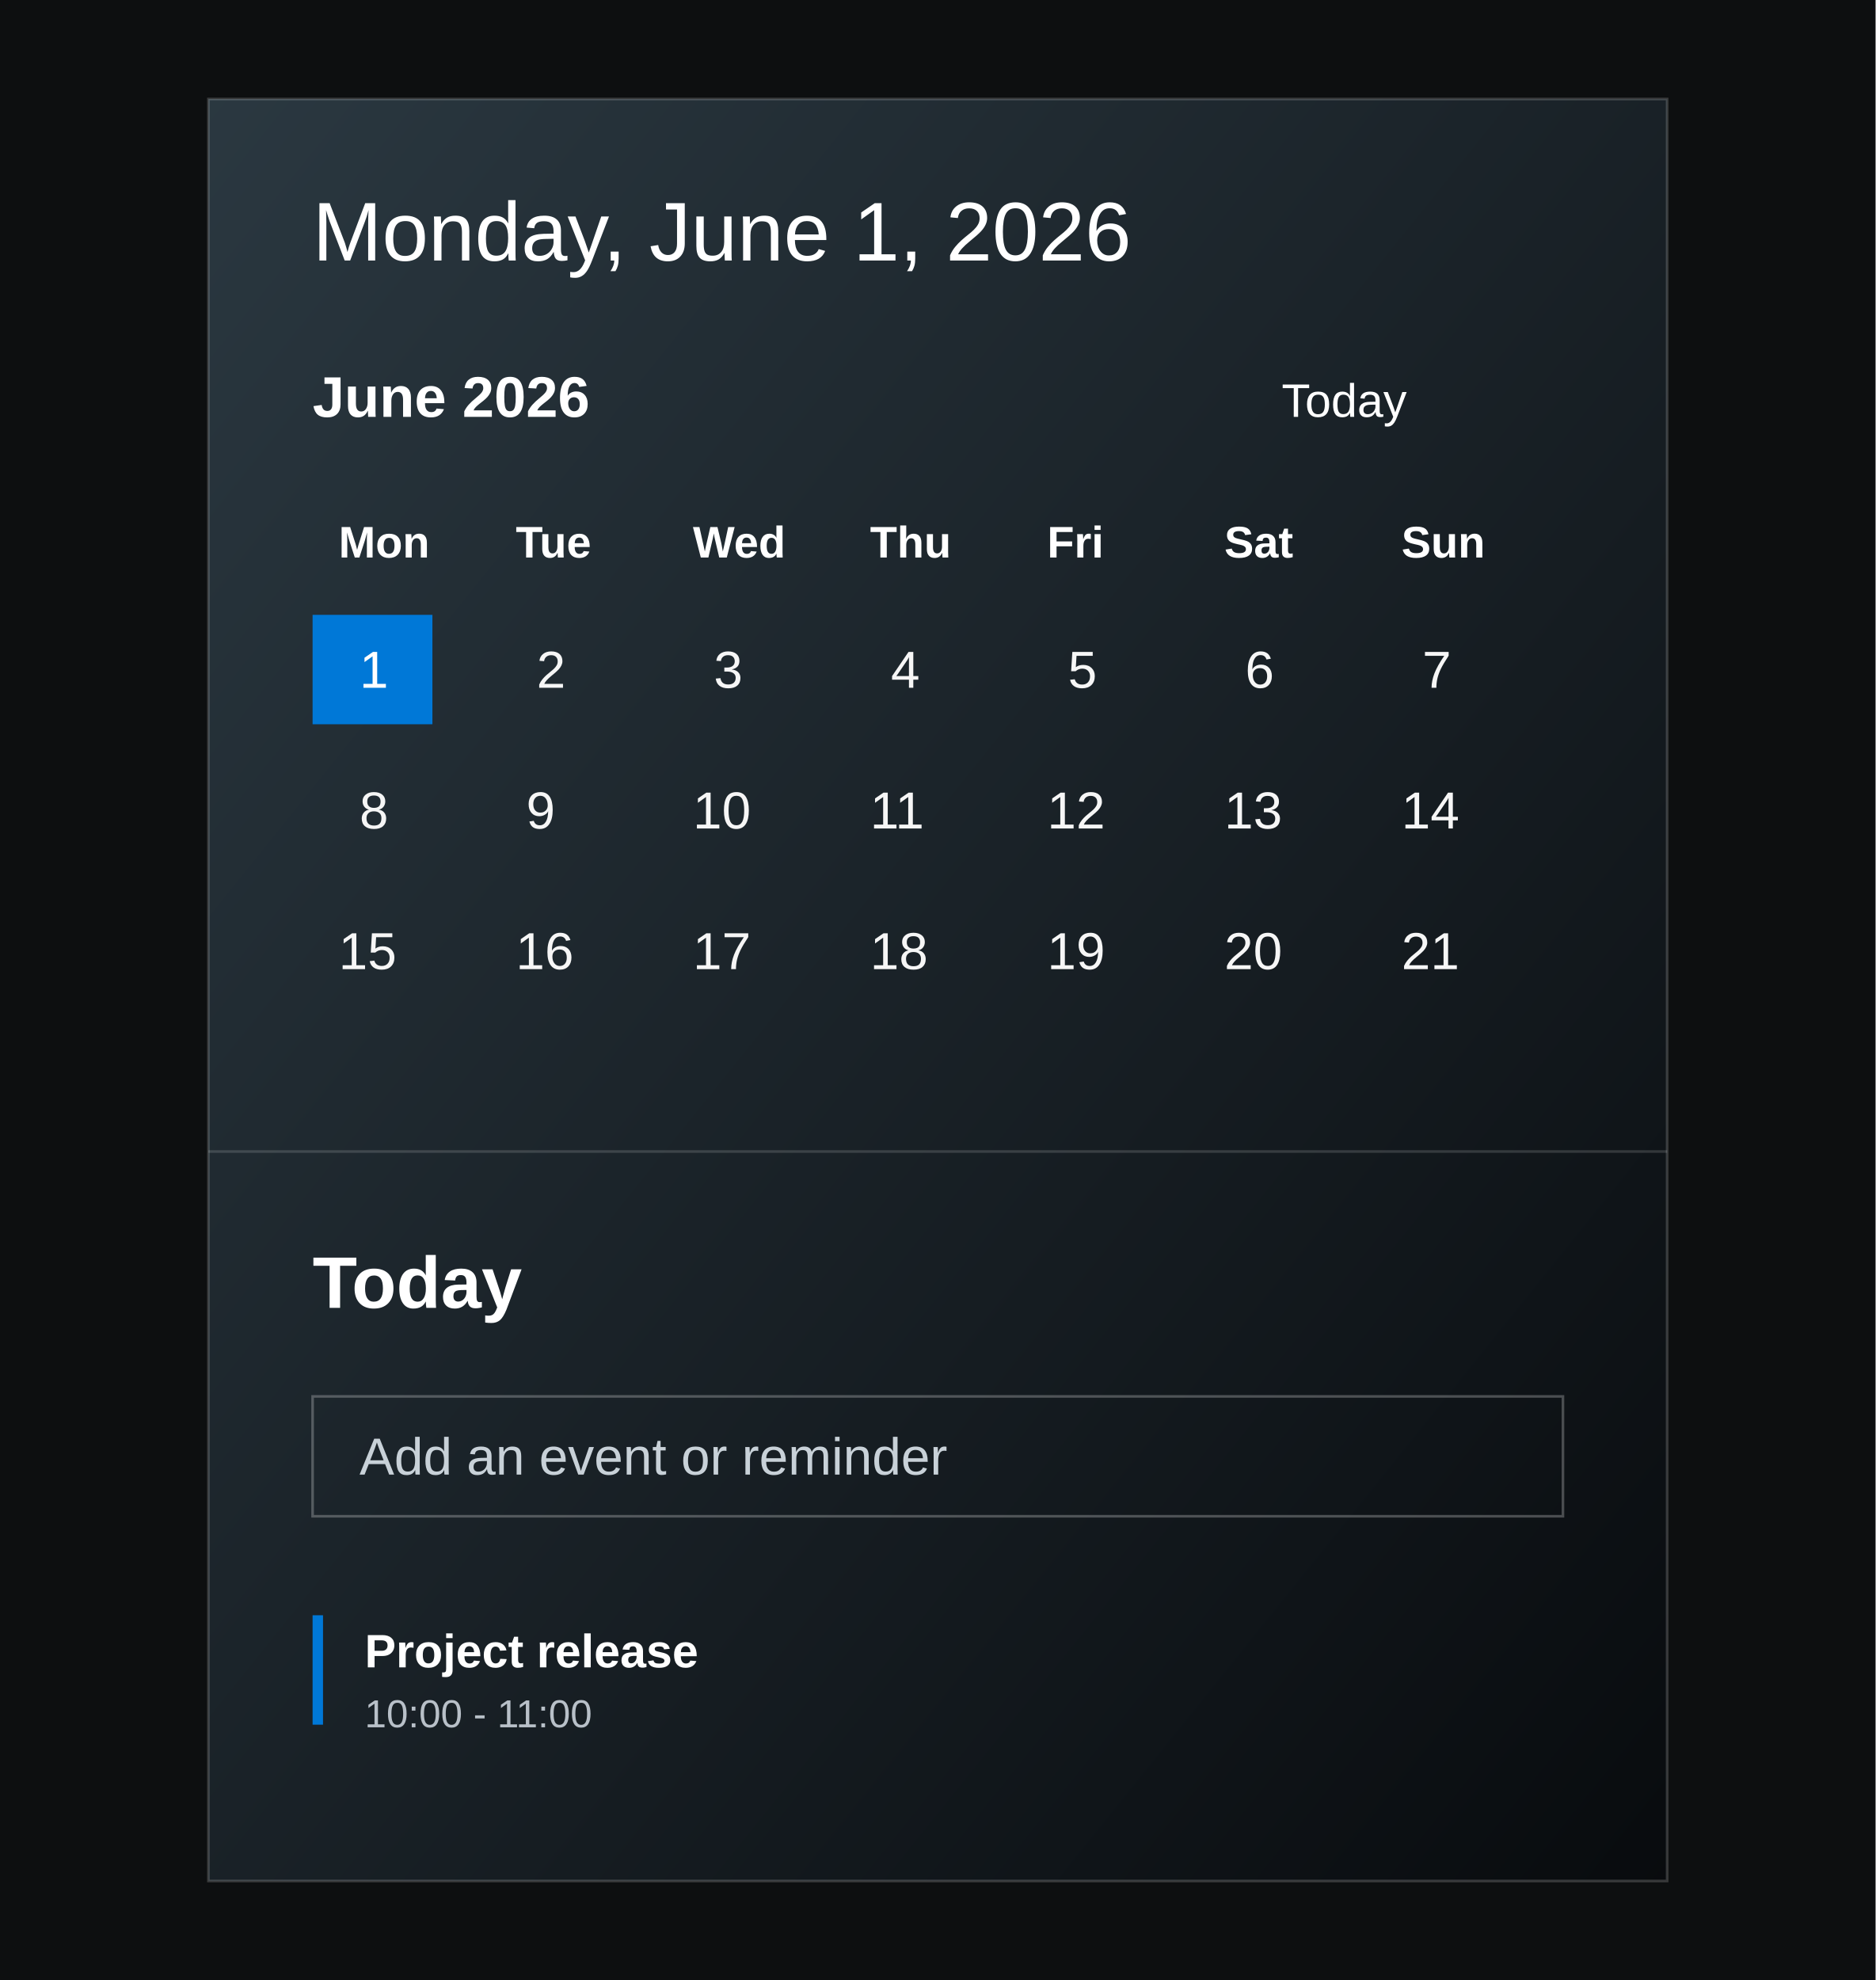
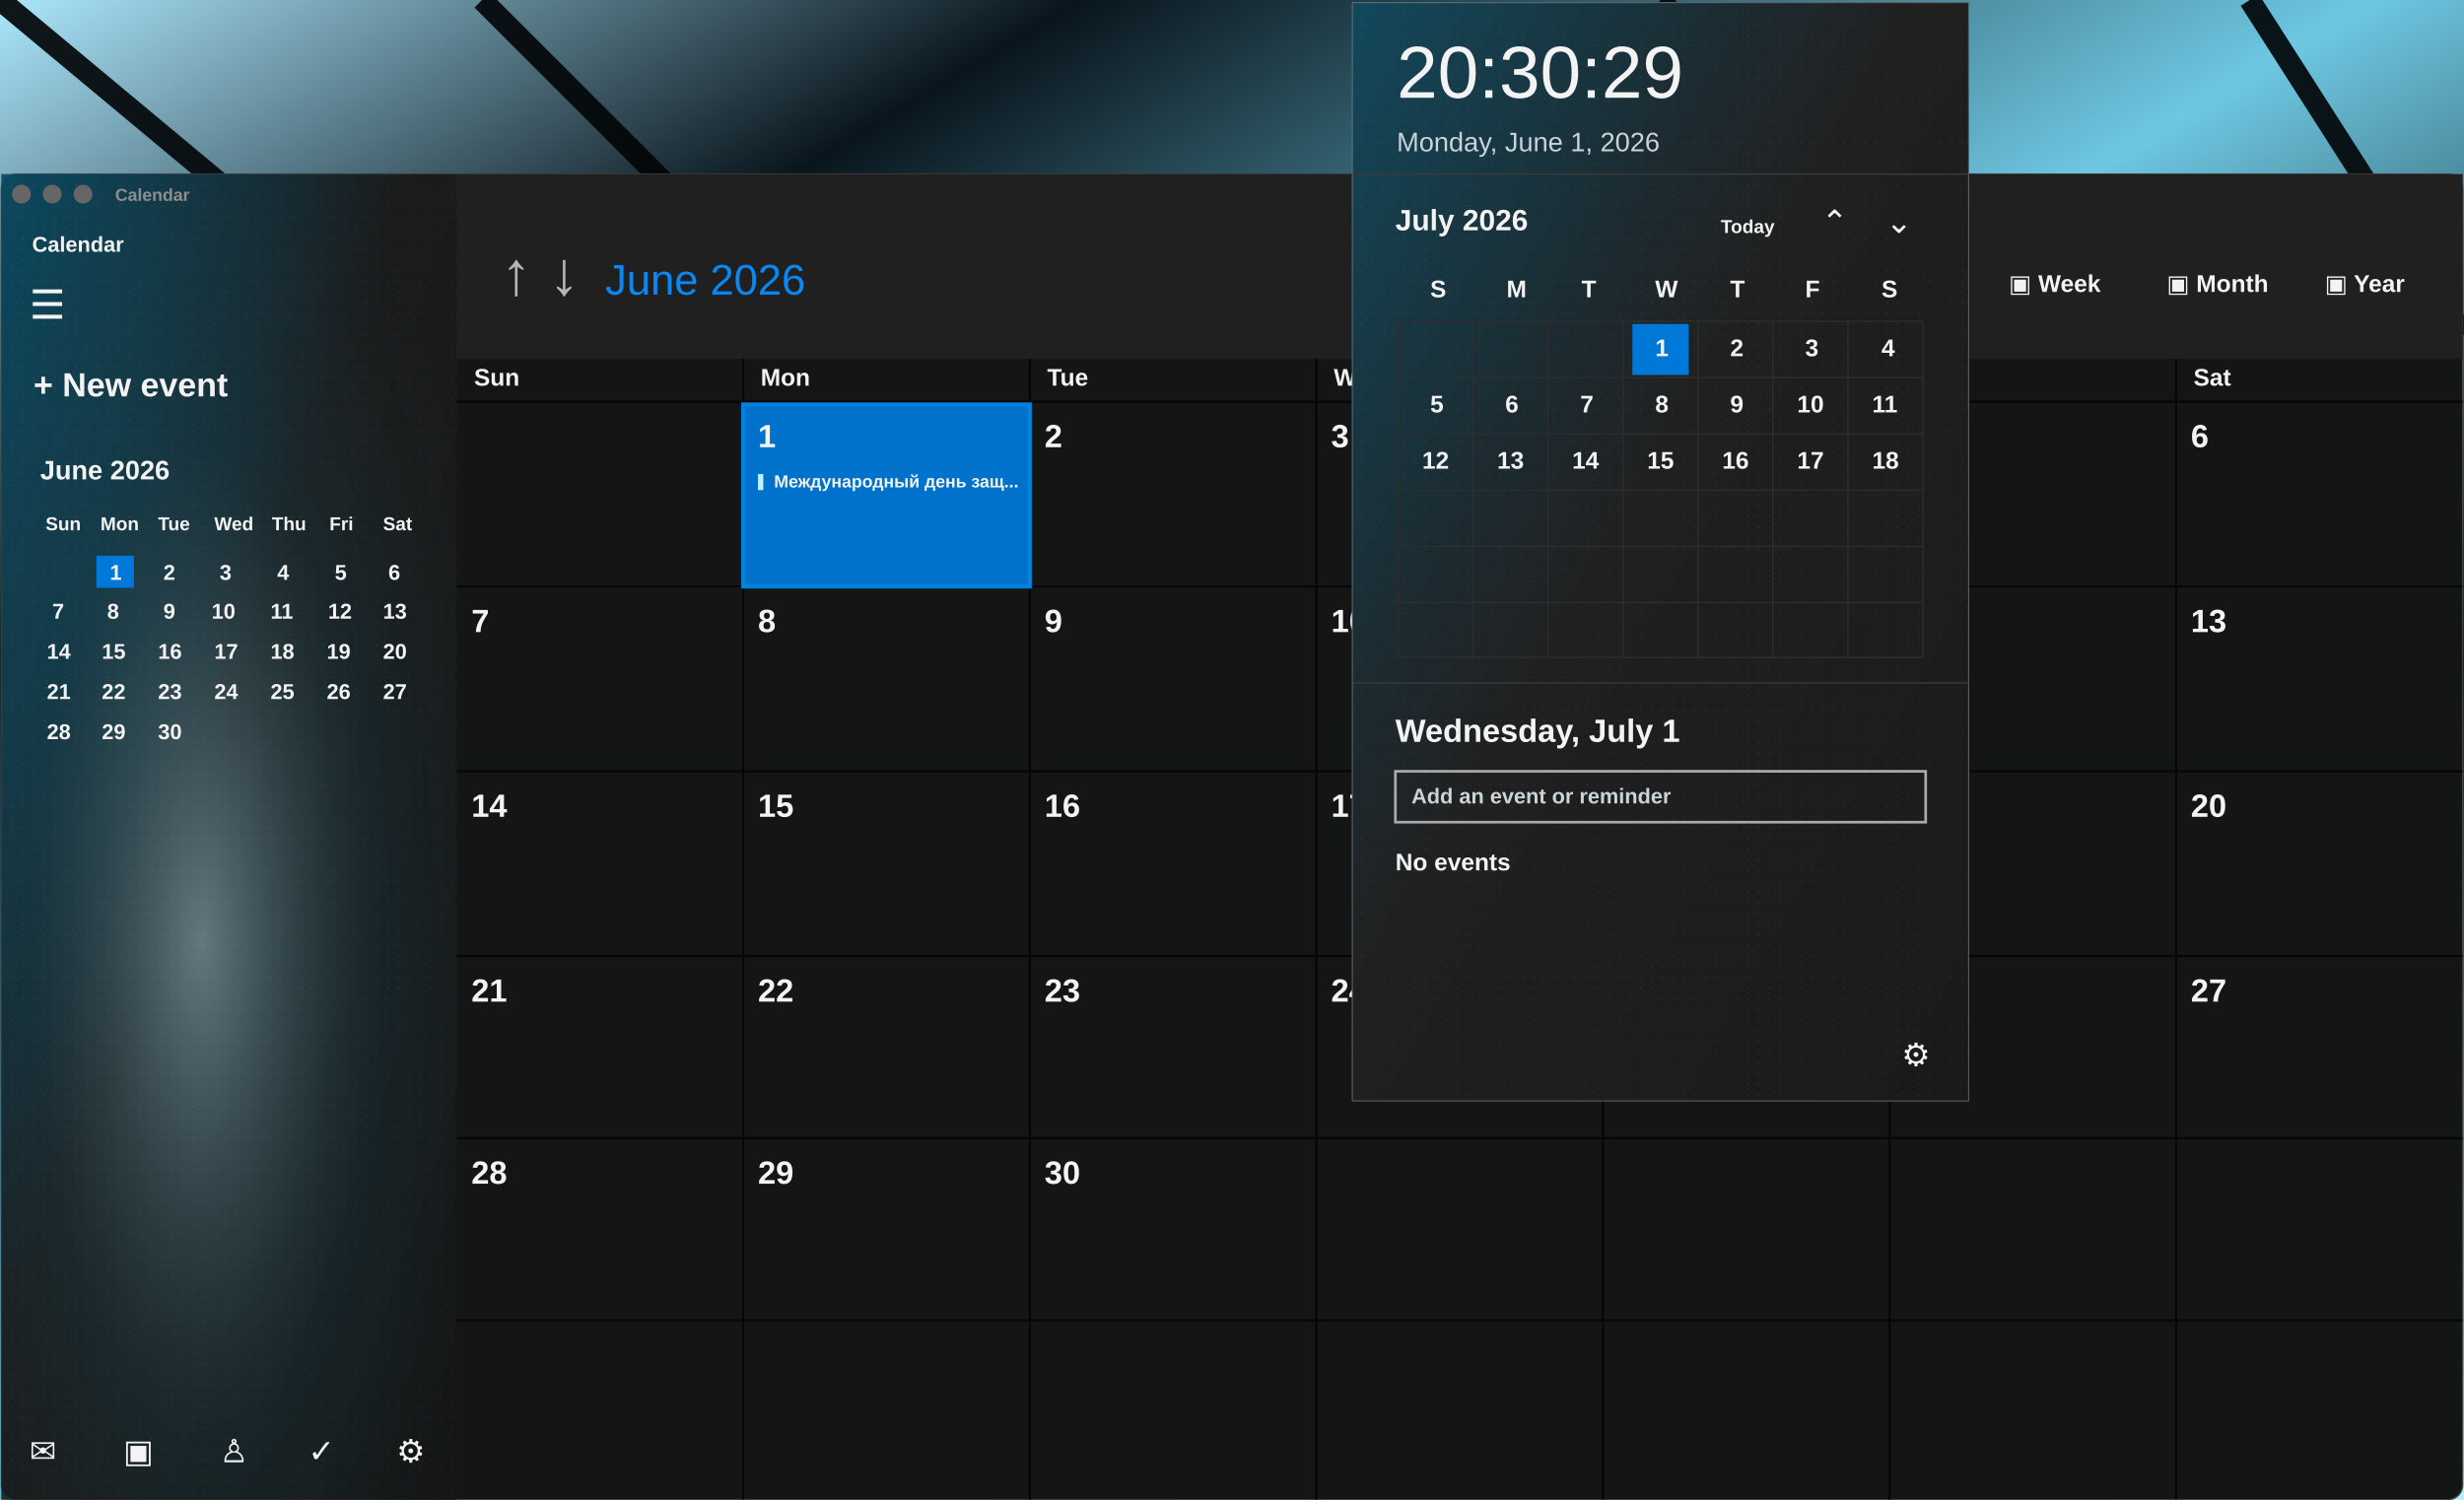
- <svg xmlns="http://www.w3.org/2000/svg" width="720" height="760" viewBox="0 0 720 760">
+ <svg xmlns="http://www.w3.org/2000/svg" width="1840" height="1120" viewBox="0 0 1840 1120">
  <defs>
-     <linearGradient id="a" x1="0" x2="1" y1="0" y2="1">
-       <stop stop-color="#2b3942" stop-opacity=".96" />
-       <stop offset="1" stop-color="#080b0e" stop-opacity=".94" />
+     <linearGradient id="wall" x1="0" x2="1" y1="0" y2="1">
+       <stop stop-color="#aee9ff" />
+       <stop offset=".22" stop-color="#09151c" />
+       <stop offset=".48" stop-color="#6ec7e1" />
+       <stop offset=".72" stop-color="#071016" />
+       <stop offset="1" stop-color="#b6f1ff" />
    </linearGradient>
+     <linearGradient id="acrylic" x1="0" x2="1" y1="0" y2="1">
+       <stop stop-color="#0b5c7a" stop-opacity=".92" />
+       <stop offset=".45" stop-color="#202020" stop-opacity=".88" />
+       <stop offset="1" stop-color="#171717" stop-opacity=".94" />
+     </linearGradient>
+     <radialGradient id="glow" cx="44%" cy="58%" r="68%">
+       <stop stop-color="#9fc6ce" stop-opacity=".54" />
+       <stop offset=".55" stop-color="#104759" stop-opacity=".22" />
+       <stop offset="1" stop-color="#0b0b0b" stop-opacity=".18" />
+     </radialGradient>
+     <pattern id="noise" width="8" height="8" patternUnits="userSpaceOnUse">
+       <circle cx="1" cy="2" r=".5" fill="#fff" opacity=".09" />
+       <circle cx="5" cy="6" r=".5" fill="#000" opacity=".11" />
+     </pattern>
+     <style>
+       .ui{font-family:'Segoe UI',Arial,sans-serif}.light{font-family:'Segoe UI Light','Segoe UI',Arial,sans-serif}.t{fill:#f3f3f3}.s{fill:#c9d3d8}.b{font-weight:700}.sb{font-weight:600}.line{stroke:#050505;stroke-width:2}.grid{stroke:#050505;stroke-width:1.6}.muted{fill:#aeb7bc}.accent{fill:#0078d7}
+     </style>
  </defs>
-   <rect width="720" height="760" fill="#0d0f10" />
-   <rect x="80" y="38" width="560" height="684" fill="url(#a)" stroke="#ffffff" stroke-opacity=".18" />
-   <text x="120" y="100" fill="#fff" font-family="Segoe UI Light, Segoe UI, Arial" font-size="32">Monday, June 1, 2026</text>
-   <text x="120" y="160" fill="#fff" font-family="Segoe UI, Arial" font-size="22" font-weight="600">June 2026</text>
-   <text x="492" y="160" fill="#fff" font-family="Segoe UI, Arial" font-size="18">Today</text>
-   <g fill="#fff" font-family="Segoe UI, Arial" font-weight="600" font-size="17">
-     <text x="130" y="214">Mon</text>
-     <text x="198" y="214">Tue</text>
-     <text x="266" y="214">Wed</text>
-     <text x="334" y="214">Thu</text>
-     <text x="402" y="214">Fri</text>
-     <text x="470" y="214">Sat</text>
-     <text x="538" y="214">Sun</text>
-   </g>
-   <g fill="#f6f6f6" font-family="Segoe UI, Arial" font-size="20">
-     <rect x="120" y="236" width="46" height="42" fill="#0078d7" />
-     <text x="138" y="264" fill="#fff">1</text>
-     <text x="206" y="264">2</text>
-     <text x="274" y="264">3</text>
-     <text x="342" y="264">4</text>
-     <text x="410" y="264">5</text>
-     <text x="478" y="264">6</text>
-     <text x="546" y="264">7</text>
-     <text x="138" y="318">8</text>
-     <text x="202" y="318">9</text>
-     <text x="266" y="318">10</text>
-     <text x="334" y="318">11</text>
-     <text x="402" y="318">12</text>
-     <text x="470" y="318">13</text>
-     <text x="538" y="318">14</text>
-     <text x="130" y="372">15</text>
-     <text x="198" y="372">16</text>
-     <text x="266" y="372">17</text>
-     <text x="334" y="372">18</text>
-     <text x="402" y="372">19</text>
-     <text x="470" y="372">20</text>
-     <text x="538" y="372">21</text>
-   </g>
-   <line x1="80" y1="442" x2="640" y2="442" stroke="#fff" stroke-opacity=".15" />
-   <text x="120" y="502" fill="#fff" font-family="Segoe UI, Arial" font-size="28" font-weight="700">Today</text>
-   <rect x="120" y="536" width="480" height="46" fill="none" stroke="#fff" stroke-opacity=".25" />
-   <text x="138" y="566" fill="#c8d1d8" font-family="Segoe UI, Arial" font-size="20">Add an event or reminder</text>
-   <rect x="120" y="620" width="4" height="42" fill="#0078d7" />
-   <text x="140" y="640" fill="#fff" font-family="Segoe UI, Arial" font-size="18" font-weight="600">Project release</text>
-   <text x="140" y="663" fill="#b8c0c8" font-family="Segoe UI, Arial" font-size="15">10:00 - 11:00</text>
+   <rect width="1840" height="1120" fill="url(#wall)" />
+   <path d="M0 0 L300 250 M360 0 L690 330 M1240 0 L1520 300 M1680 0 L1840 250" stroke="#020508" stroke-width="16" opacity=".92" />
+   <rect x="1" y="130" width="1838" height="990" rx="11" fill="#141515" stroke="#444" />
+   <rect x="1" y="130" width="340" height="990" fill="url(#acrylic)" />
+   <rect x="1" y="130" width="340" height="990" fill="url(#glow)" />
+   <rect x="1" y="130" width="340" height="990" fill="url(#noise)" />
+   <rect x="341" y="130" width="1498" height="138" fill="#202020" />
+   <g class="ui t">
+     <circle cx="16" cy="145" r="7" fill="#666" />
+     <circle cx="39" cy="145" r="7" fill="#666" />
+     <circle cx="62" cy="145" r="7" fill="#666" />
+     <text x="86" y="150" font-size="13" class="sb" fill="#8e8e8e">Calendar</text>
+   </g>
+   <text x="24" y="188" class="ui t sb" font-size="16">Calendar</text>
+   <text x="22" y="238" class="ui t" font-size="30">☰</text>
+   <text x="25" y="296" class="ui t b" font-size="25">+ New event</text>
+   <text x="30" y="358" class="ui t sb" font-size="20">June 2026</text>
+   <g class="ui t sb" font-size="14">
+     <text x="34" y="396">Sun</text>
+     <text x="75" y="396">Mon</text>
+     <text x="118" y="396">Tue</text>
+     <text x="160" y="396">Wed</text>
+     <text x="203" y="396">Thu</text>
+     <text x="246" y="396">Fri</text>
+     <text x="286" y="396">Sat</text>
+   </g>
+   <g class="ui t sb" font-size="16">
+     <rect x="72" y="415" width="28" height="24" class="accent" />
+     <text x="82" y="433">1</text>
+     <text x="122" y="433">2</text>
+     <text x="164" y="433">3</text>
+     <text x="207" y="433">4</text>
+     <text x="250" y="433">5</text>
+     <text x="290" y="433">6</text>
+     <text x="39" y="462">7</text>
+     <text x="80" y="462">8</text>
+     <text x="122" y="462">9</text>
+     <text x="158" y="462">10</text>
+     <text x="202" y="462">11</text>
+     <text x="245" y="462">12</text>
+     <text x="286" y="462">13</text>
+     <text x="35" y="492">14</text>
+     <text x="76" y="492">15</text>
+     <text x="118" y="492">16</text>
+     <text x="160" y="492">17</text>
+     <text x="202" y="492">18</text>
+     <text x="244" y="492">19</text>
+     <text x="286" y="492">20</text>
+     <text x="35" y="522">21</text>
+     <text x="76" y="522">22</text>
+     <text x="118" y="522">23</text>
+     <text x="160" y="522">24</text>
+     <text x="202" y="522">25</text>
+     <text x="244" y="522">26</text>
+     <text x="286" y="522">27</text>
+     <text x="35" y="552">28</text>
+     <text x="76" y="552">29</text>
+     <text x="118" y="552">30</text>
+   </g>
+   <g class="ui t" font-size="24">
+     <text x="22" y="1092">✉</text>
+     <text x="92" y="1092">▣</text>
+     <text x="164" y="1092">♙</text>
+     <text x="230" y="1092">✓</text>
+     <text x="296" y="1092">⚙</text>
+   </g>
+   <text x="374" y="220" class="ui muted" font-size="46">↑ ↓</text>
+   <text x="452" y="220" class="light" font-size="32" fill="#0788f5">June 2026</text>
+   <g class="ui t sb" font-size="18">
+     <text x="1390" y="218">▣ Day</text>
+     <text x="1500" y="218">▣ Week</text>
+     <text x="1618" y="218">▣ Month</text>
+     <text x="1736" y="218">▣ Year</text>
+   </g>
+   <g class="ui t sb" font-size="18">
+     <text x="354" y="288">Sun</text>
+     <text x="568" y="288">Mon</text>
+     <text x="782" y="288">Tue</text>
+     <text x="996" y="288">Wed</text>
+     <text x="1210" y="288">Thu</text>
+     <text x="1424" y="288">Fri</text>
+     <text x="1638" y="288">Sat</text>
+   </g>
+   <g class="grid" opacity=".95">
+     <path d="M341 300 H1839 M341 438 H1839 M341 576 H1839 M341 714 H1839 M341 850 H1839 M341 986 H1839" />
+     <path d="M555 268 V1120 M769 268 V1120 M983 268 V1120 M1197 268 V1120 M1411 268 V1120 M1625 268 V1120" />
+   </g>
+   <g class="ui t b" font-size="24">
+     <text x="566" y="334">1</text>
+     <text x="780" y="334">2</text>
+     <text x="994" y="334">3</text>
+     <text x="1208" y="334">4</text>
+     <text x="1422" y="334">5</text>
+     <text x="1636" y="334">6</text>
+     <text x="352" y="472">7</text>
+     <text x="566" y="472">8</text>
+     <text x="780" y="472">9</text>
+     <text x="994" y="472">10</text>
+     <text x="1208" y="472">11</text>
+     <text x="1422" y="472">12</text>
+     <text x="1636" y="472">13</text>
+     <text x="352" y="610">14</text>
+     <text x="566" y="610">15</text>
+     <text x="780" y="610">16</text>
+     <text x="994" y="610">17</text>
+     <text x="1208" y="610">18</text>
+     <text x="1422" y="610">19</text>
+     <text x="1636" y="610">20</text>
+     <text x="352" y="748">21</text>
+     <text x="566" y="748">22</text>
+     <text x="780" y="748">23</text>
+     <text x="994" y="748">24</text>
+     <text x="1208" y="748">25</text>
+     <text x="1422" y="748">26</text>
+     <text x="1636" y="748">27</text>
+     <text x="352" y="884">28</text>
+     <text x="566" y="884">29</text>
+     <text x="780" y="884">30</text>
+   </g>
+   <rect x="555" y="302" width="214" height="136" fill="#0078d7" opacity=".94" stroke="#0289ed" stroke-width="3" />
+   <text x="566" y="334" class="ui t b" font-size="24">1</text>
+   <rect x="566" y="354" width="4" height="12" fill="#c2f2ff" />
+   <text x="578" y="364" class="ui t sb" font-size="13">Международный день защ...</text>
+   <rect x="1010" y="2" width="460" height="820" fill="#202020" stroke="#6e6e6e" />
+   <rect x="1010" y="2" width="460" height="820" fill="url(#acrylic)" opacity=".72" />
+   <rect x="1010" y="2" width="460" height="820" fill="url(#noise)" />
+   <text x="1043" y="73" class="light t" font-size="55">20:30:29</text>
+   <text x="1043" y="113" class="ui s" font-size="20">Monday, June 1, 2026</text>
+   <line x1="1010" y1="130" x2="1470" y2="130" stroke="#3a3a3a" />
+   <text x="1042" y="172" class="ui t b" font-size="22">July 2026</text>
+   <text x="1285" y="174" class="ui t sb" font-size="14">Today</text>
+   <text x="1360" y="174" class="ui t" font-size="24">⌃</text>
+   <text x="1408" y="174" class="ui t" font-size="24">⌄</text>
+   <g class="ui t b" font-size="18">
+     <text x="1068" y="222">S</text>
+     <text x="1125" y="222">M</text>
+     <text x="1181" y="222">T</text>
+     <text x="1236" y="222">W</text>
+     <text x="1292" y="222">T</text>
+     <text x="1348" y="222">F</text>
+     <text x="1405" y="222">S</text>
+   </g>
+   <g stroke="#2e2e2e">
+     <path d="M1044 240 H1436 M1044 282 H1436 M1044 324 H1436 M1044 366 H1436 M1044 408 H1436 M1044 450 H1436 M1044 491 H1436" />
+     <path d="M1044 240 V491 M1100 240 V491 M1156 240 V491 M1212 240 V491 M1268 240 V491 M1324 240 V491 M1380 240 V491 M1436 240 V491" />
+   </g>
+   <g class="ui t b" font-size="18">
+     <rect x="1219" y="242" width="42" height="38" class="accent" />
+     <text x="1236" y="266">1</text>
+     <text x="1292" y="266">2</text>
+     <text x="1348" y="266">3</text>
+     <text x="1405" y="266">4</text>
+     <text x="1068" y="308">5</text>
+     <text x="1124" y="308">6</text>
+     <text x="1180" y="308">7</text>
+     <text x="1236" y="308">8</text>
+     <text x="1292" y="308">9</text>
+     <text x="1342" y="308">10</text>
+     <text x="1398" y="308">11</text>
+     <text x="1062" y="350">12</text>
+     <text x="1118" y="350">13</text>
+     <text x="1174" y="350">14</text>
+     <text x="1230" y="350">15</text>
+     <text x="1286" y="350">16</text>
+     <text x="1342" y="350">17</text>
+     <text x="1398" y="350">18</text>
+   </g>
+   <line x1="1010" y1="510" x2="1470" y2="510" stroke="#3a3a3a" />
+   <text x="1042" y="554" class="ui t b" font-size="24">Wednesday, July 1</text>
+   <rect x="1042" y="576" width="396" height="38" fill="none" stroke="#aaa" stroke-width="2" />
+   <text x="1054" y="600" class="ui s sb" font-size="16">Add an event or reminder</text>
+   <text x="1042" y="650" class="ui t b" font-size="18">No events</text>
+   <text x="1420" y="796" class="ui t" font-size="24">⚙</text>
</svg>
